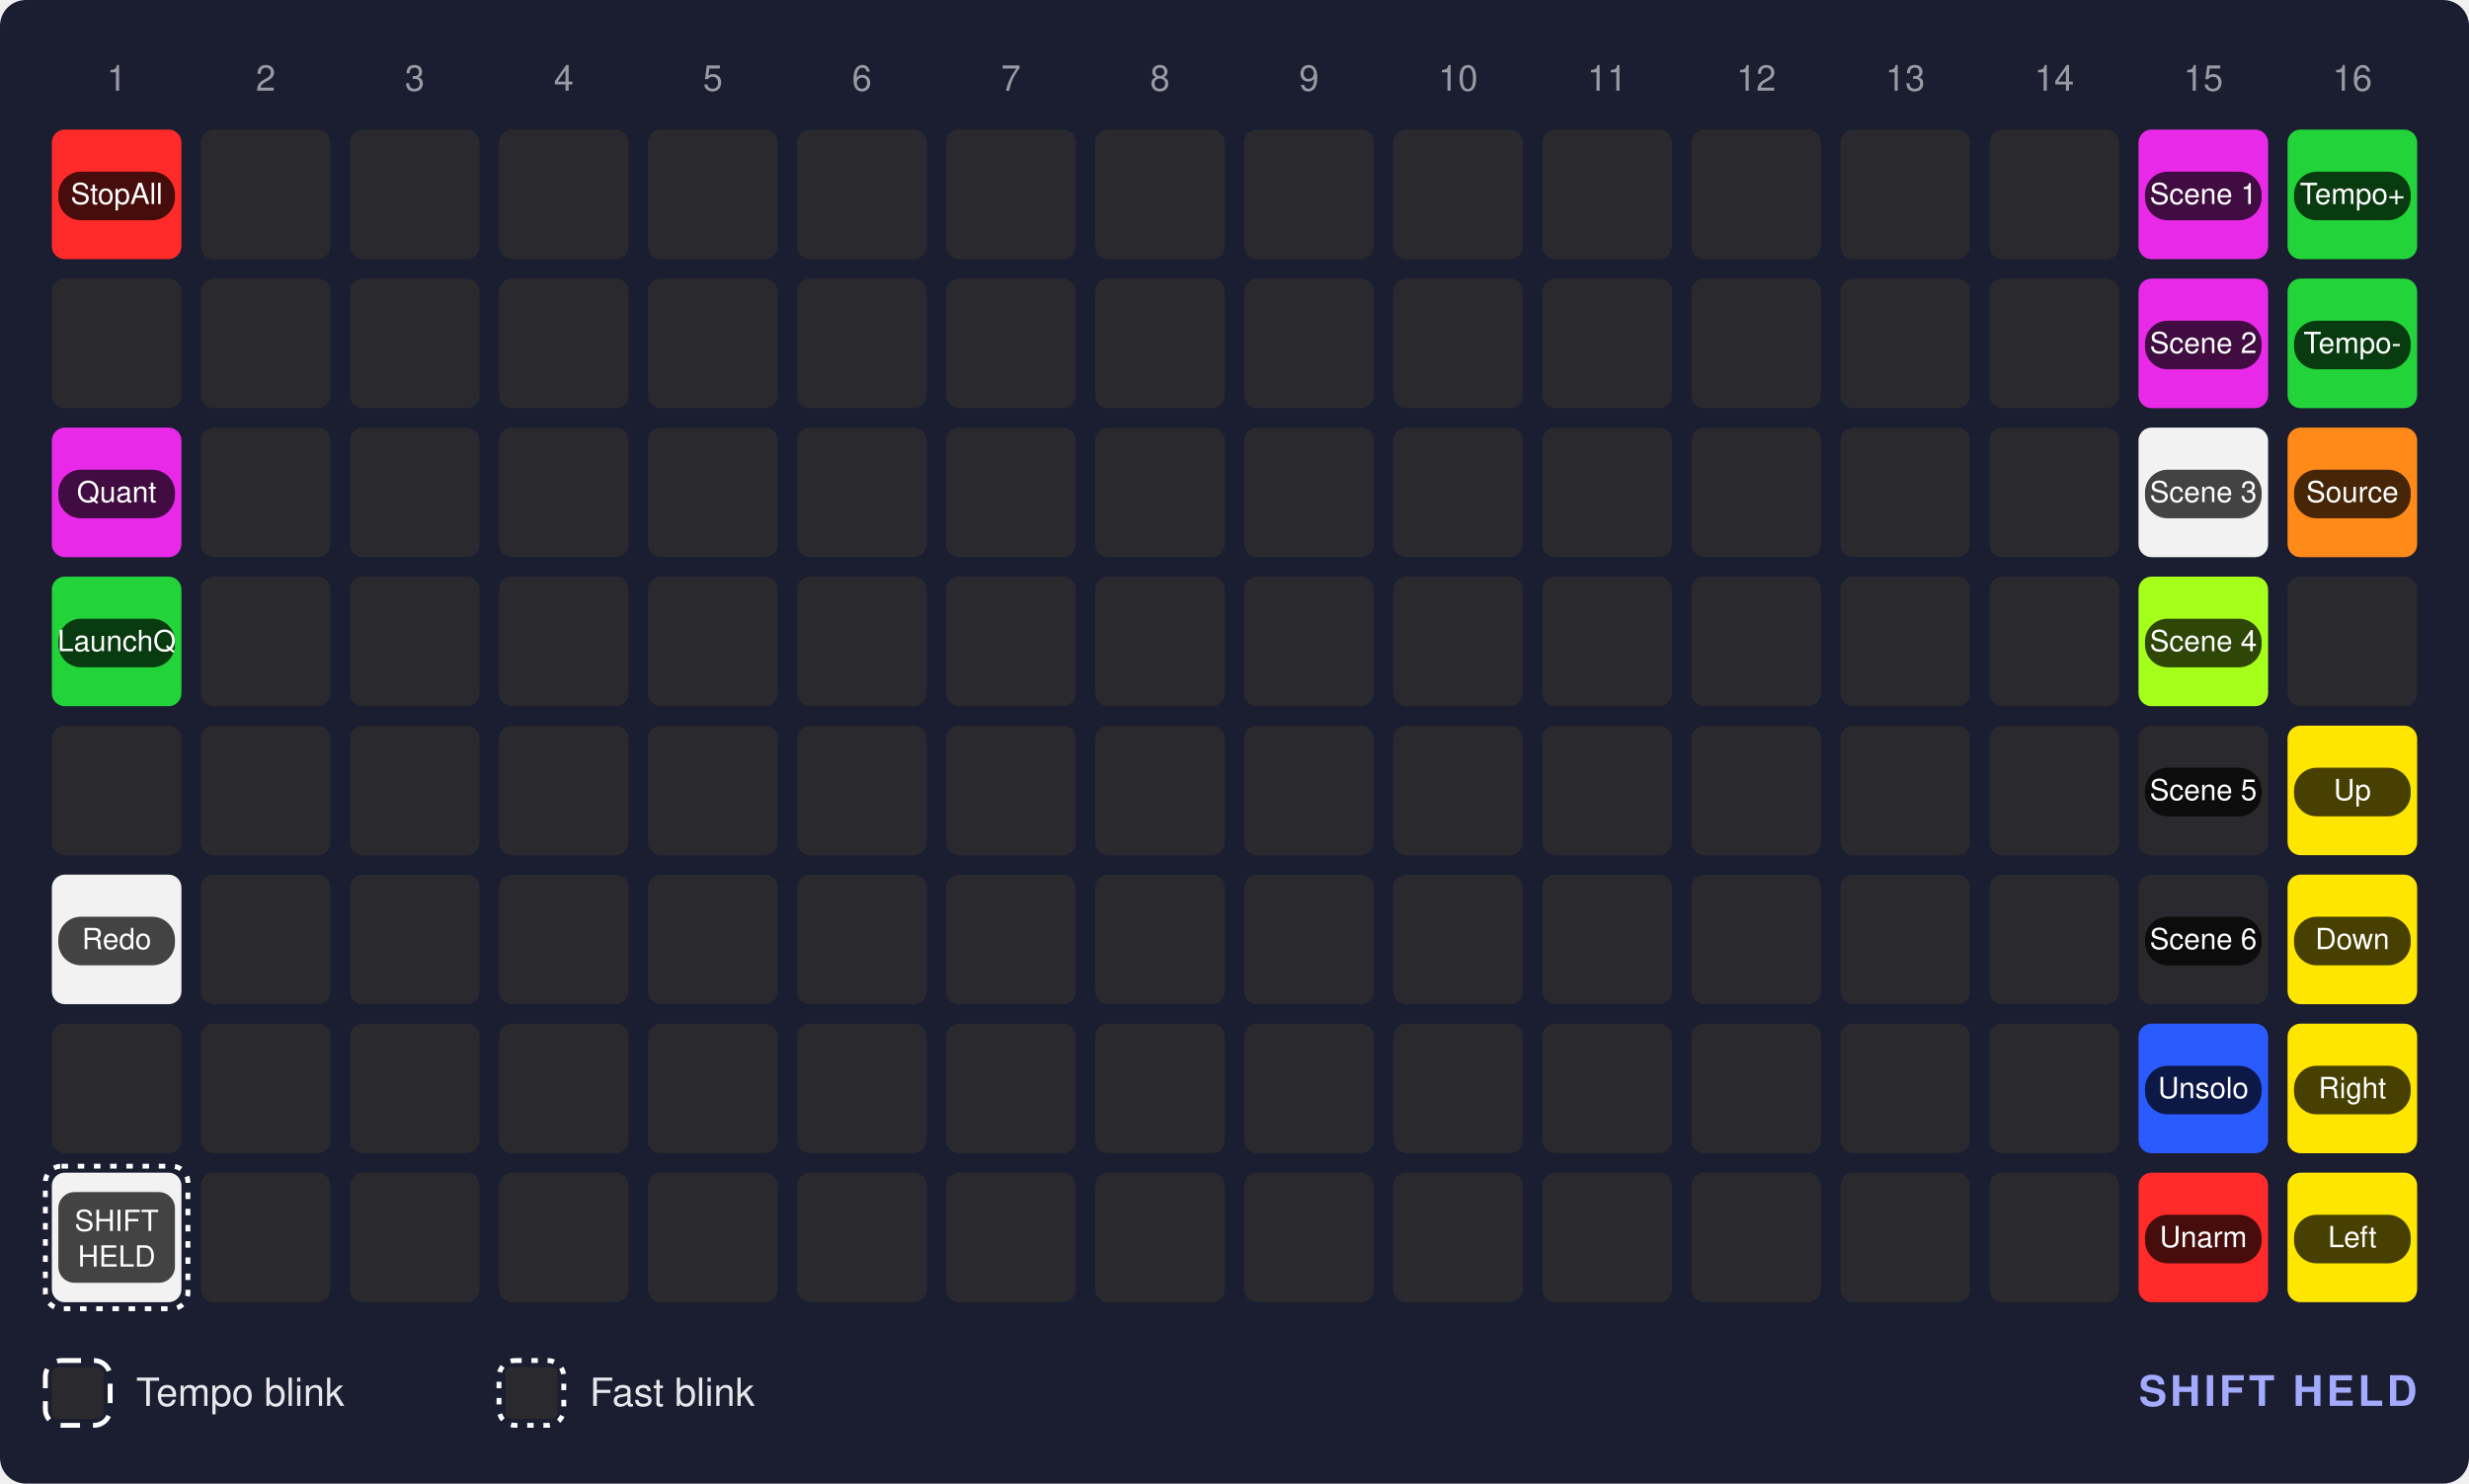
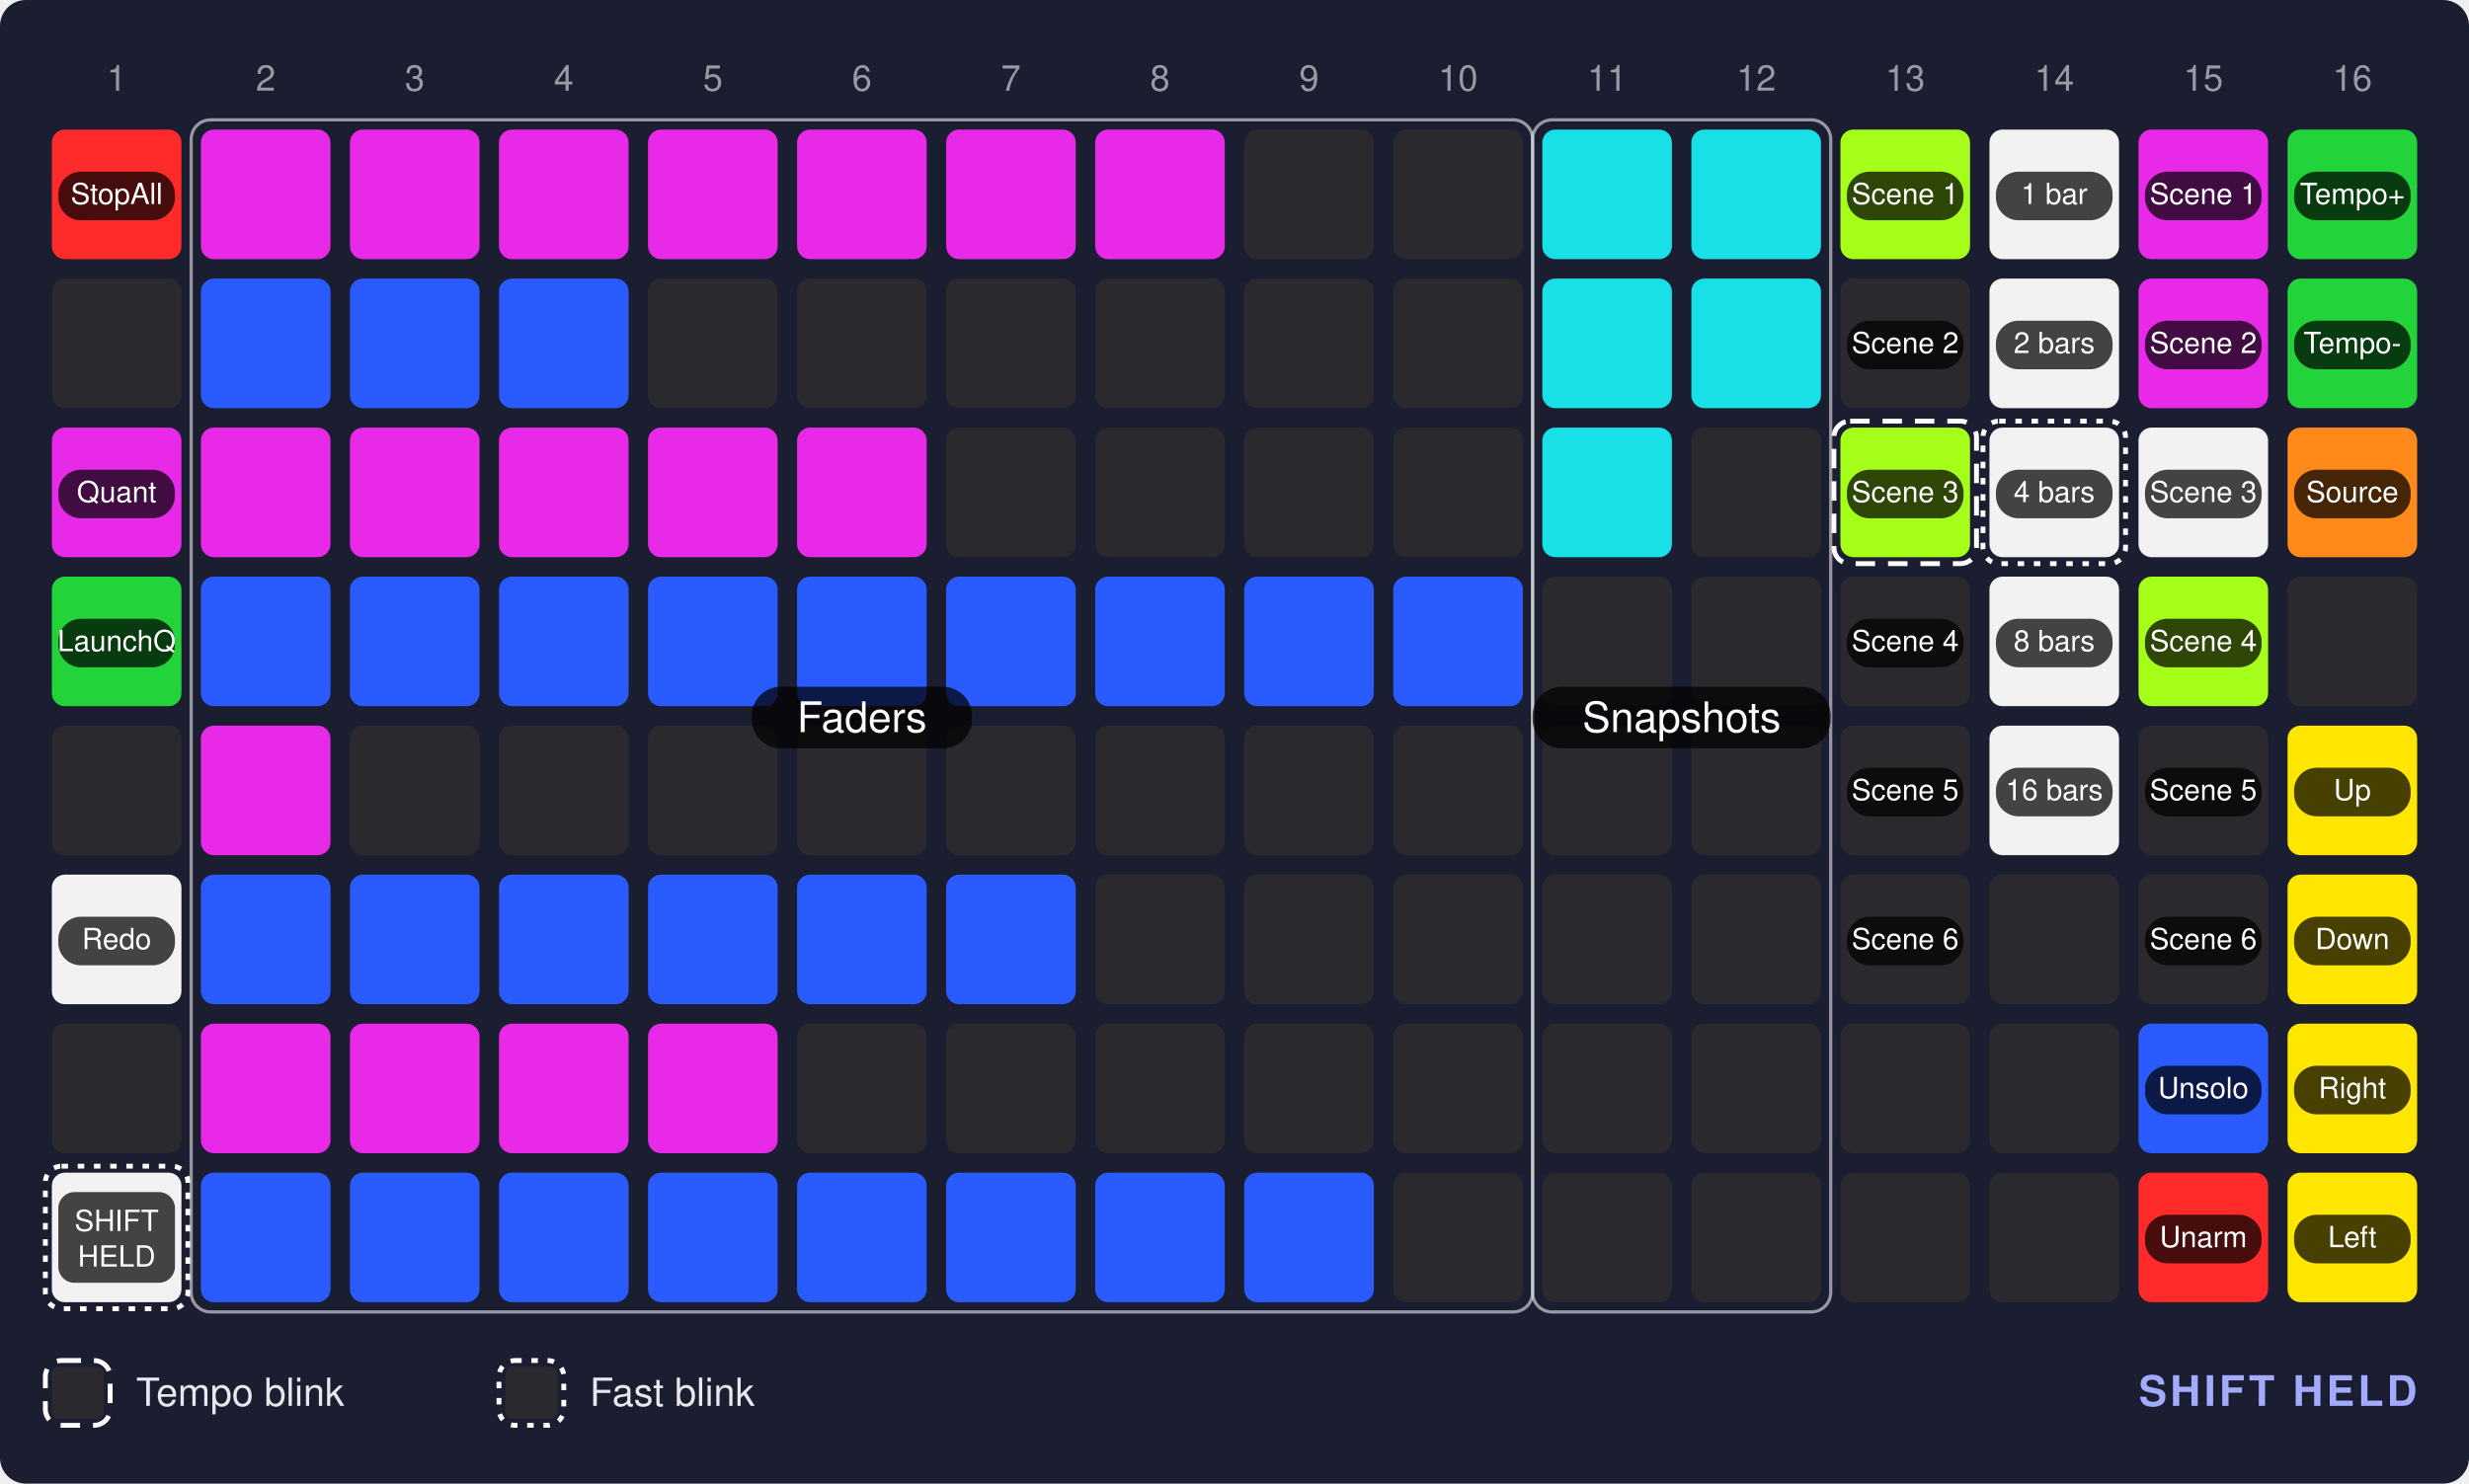
<svg xmlns="http://www.w3.org/2000/svg" width="762" height="458" viewBox="0 0 762 458" font-family="Helvetica, Arial, sans-serif">
  <rect x="0" y="0" width="762" height="458" rx="8" fill="#1b1d30" />
  <text x="36" y="28" font-size="11" fill="#9a9aa4" text-anchor="middle">1</text>
  <text x="82" y="28" font-size="11" fill="#9a9aa4" text-anchor="middle">2</text>
  <text x="128" y="28" font-size="11" fill="#9a9aa4" text-anchor="middle">3</text>
  <text x="174" y="28" font-size="11" fill="#9a9aa4" text-anchor="middle">4</text>
  <text x="220" y="28" font-size="11" fill="#9a9aa4" text-anchor="middle">5</text>
  <text x="266" y="28" font-size="11" fill="#9a9aa4" text-anchor="middle">6</text>
  <text x="312" y="28" font-size="11" fill="#9a9aa4" text-anchor="middle">7</text>
  <text x="358" y="28" font-size="11" fill="#9a9aa4" text-anchor="middle">8</text>
  <text x="404" y="28" font-size="11" fill="#9a9aa4" text-anchor="middle">9</text>
  <text x="450" y="28" font-size="11" fill="#9a9aa4" text-anchor="middle">10</text>
  <text x="496" y="28" font-size="11" fill="#9a9aa4" text-anchor="middle">11</text>
  <text x="542" y="28" font-size="11" fill="#9a9aa4" text-anchor="middle">12</text>
  <text x="588" y="28" font-size="11" fill="#9a9aa4" text-anchor="middle">13</text>
  <text x="634" y="28" font-size="11" fill="#9a9aa4" text-anchor="middle">14</text>
  <text x="680" y="28" font-size="11" fill="#9a9aa4" text-anchor="middle">15</text>
  <text x="726" y="28" font-size="11" fill="#9a9aa4" text-anchor="middle">16</text>
  <rect x="16" y="40" width="40" height="40" rx="4" fill="#ff2a2a" />
  <rect x="16" y="86" width="40" height="40" rx="4" fill="#2a2a2e" />
  <rect x="16" y="132" width="40" height="40" rx="4" fill="#e82ae8" />
  <rect x="16" y="178" width="40" height="40" rx="4" fill="#22d43a" />
  <rect x="16" y="224" width="40" height="40" rx="4" fill="#2a2a2e" />
  <rect x="16" y="270" width="40" height="40" rx="4" fill="#f2f2f2" />
  <rect x="16" y="316" width="40" height="40" rx="4" fill="#2a2a2e" />
  <rect x="16" y="362" width="40" height="40" rx="4" fill="#f2f2f2" />
  <rect x="14" y="360" width="44" height="44" rx="5" fill="none" stroke="#ffffff" stroke-width="1.5" stroke-dasharray="2 3" />
-   <rect x="62" y="40" width="40" height="40" rx="4" fill="#2a2a2e" />
-   <rect x="62" y="86" width="40" height="40" rx="4" fill="#2a2a2e" />
-   <rect x="62" y="132" width="40" height="40" rx="4" fill="#2a2a2e" />
-   <rect x="62" y="178" width="40" height="40" rx="4" fill="#2a2a2e" />
-   <rect x="62" y="224" width="40" height="40" rx="4" fill="#2a2a2e" />
-   <rect x="62" y="270" width="40" height="40" rx="4" fill="#2a2a2e" />
-   <rect x="62" y="316" width="40" height="40" rx="4" fill="#2a2a2e" />
-   <rect x="62" y="362" width="40" height="40" rx="4" fill="#2a2a2e" />
-   <rect x="108" y="40" width="40" height="40" rx="4" fill="#2a2a2e" />
-   <rect x="108" y="86" width="40" height="40" rx="4" fill="#2a2a2e" />
-   <rect x="108" y="132" width="40" height="40" rx="4" fill="#2a2a2e" />
-   <rect x="108" y="178" width="40" height="40" rx="4" fill="#2a2a2e" />
+   <rect x="62" y="40" width="40" height="40" rx="4" fill="#e82ae8" />
+   <rect x="62" y="86" width="40" height="40" rx="4" fill="#2a5bff" />
+   <rect x="62" y="132" width="40" height="40" rx="4" fill="#e82ae8" />
+   <rect x="62" y="178" width="40" height="40" rx="4" fill="#2a5bff" />
+   <rect x="62" y="224" width="40" height="40" rx="4" fill="#e82ae8" />
+   <rect x="62" y="270" width="40" height="40" rx="4" fill="#2a5bff" />
+   <rect x="62" y="316" width="40" height="40" rx="4" fill="#e82ae8" />
+   <rect x="62" y="362" width="40" height="40" rx="4" fill="#2a5bff" />
+   <rect x="108" y="40" width="40" height="40" rx="4" fill="#e82ae8" />
+   <rect x="108" y="86" width="40" height="40" rx="4" fill="#2a5bff" />
+   <rect x="108" y="132" width="40" height="40" rx="4" fill="#e82ae8" />
+   <rect x="108" y="178" width="40" height="40" rx="4" fill="#2a5bff" />
  <rect x="108" y="224" width="40" height="40" rx="4" fill="#2a2a2e" />
-   <rect x="108" y="270" width="40" height="40" rx="4" fill="#2a2a2e" />
-   <rect x="108" y="316" width="40" height="40" rx="4" fill="#2a2a2e" />
-   <rect x="108" y="362" width="40" height="40" rx="4" fill="#2a2a2e" />
-   <rect x="154" y="40" width="40" height="40" rx="4" fill="#2a2a2e" />
-   <rect x="154" y="86" width="40" height="40" rx="4" fill="#2a2a2e" />
-   <rect x="154" y="132" width="40" height="40" rx="4" fill="#2a2a2e" />
-   <rect x="154" y="178" width="40" height="40" rx="4" fill="#2a2a2e" />
+   <rect x="108" y="270" width="40" height="40" rx="4" fill="#2a5bff" />
+   <rect x="108" y="316" width="40" height="40" rx="4" fill="#e82ae8" />
+   <rect x="108" y="362" width="40" height="40" rx="4" fill="#2a5bff" />
+   <rect x="154" y="40" width="40" height="40" rx="4" fill="#e82ae8" />
+   <rect x="154" y="86" width="40" height="40" rx="4" fill="#2a5bff" />
+   <rect x="154" y="132" width="40" height="40" rx="4" fill="#e82ae8" />
+   <rect x="154" y="178" width="40" height="40" rx="4" fill="#2a5bff" />
  <rect x="154" y="224" width="40" height="40" rx="4" fill="#2a2a2e" />
-   <rect x="154" y="270" width="40" height="40" rx="4" fill="#2a2a2e" />
-   <rect x="154" y="316" width="40" height="40" rx="4" fill="#2a2a2e" />
-   <rect x="154" y="362" width="40" height="40" rx="4" fill="#2a2a2e" />
-   <rect x="200" y="40" width="40" height="40" rx="4" fill="#2a2a2e" />
+   <rect x="154" y="270" width="40" height="40" rx="4" fill="#2a5bff" />
+   <rect x="154" y="316" width="40" height="40" rx="4" fill="#e82ae8" />
+   <rect x="154" y="362" width="40" height="40" rx="4" fill="#2a5bff" />
+   <rect x="200" y="40" width="40" height="40" rx="4" fill="#e82ae8" />
  <rect x="200" y="86" width="40" height="40" rx="4" fill="#2a2a2e" />
-   <rect x="200" y="132" width="40" height="40" rx="4" fill="#2a2a2e" />
-   <rect x="200" y="178" width="40" height="40" rx="4" fill="#2a2a2e" />
+   <rect x="200" y="132" width="40" height="40" rx="4" fill="#e82ae8" />
+   <rect x="200" y="178" width="40" height="40" rx="4" fill="#2a5bff" />
  <rect x="200" y="224" width="40" height="40" rx="4" fill="#2a2a2e" />
-   <rect x="200" y="270" width="40" height="40" rx="4" fill="#2a2a2e" />
-   <rect x="200" y="316" width="40" height="40" rx="4" fill="#2a2a2e" />
-   <rect x="200" y="362" width="40" height="40" rx="4" fill="#2a2a2e" />
-   <rect x="246" y="40" width="40" height="40" rx="4" fill="#2a2a2e" />
+   <rect x="200" y="270" width="40" height="40" rx="4" fill="#2a5bff" />
+   <rect x="200" y="316" width="40" height="40" rx="4" fill="#e82ae8" />
+   <rect x="200" y="362" width="40" height="40" rx="4" fill="#2a5bff" />
+   <rect x="246" y="40" width="40" height="40" rx="4" fill="#e82ae8" />
  <rect x="246" y="86" width="40" height="40" rx="4" fill="#2a2a2e" />
-   <rect x="246" y="132" width="40" height="40" rx="4" fill="#2a2a2e" />
-   <rect x="246" y="178" width="40" height="40" rx="4" fill="#2a2a2e" />
+   <rect x="246" y="132" width="40" height="40" rx="4" fill="#e82ae8" />
+   <rect x="246" y="178" width="40" height="40" rx="4" fill="#2a5bff" />
  <rect x="246" y="224" width="40" height="40" rx="4" fill="#2a2a2e" />
-   <rect x="246" y="270" width="40" height="40" rx="4" fill="#2a2a2e" />
+   <rect x="246" y="270" width="40" height="40" rx="4" fill="#2a5bff" />
  <rect x="246" y="316" width="40" height="40" rx="4" fill="#2a2a2e" />
-   <rect x="246" y="362" width="40" height="40" rx="4" fill="#2a2a2e" />
-   <rect x="292" y="40" width="40" height="40" rx="4" fill="#2a2a2e" />
+   <rect x="246" y="362" width="40" height="40" rx="4" fill="#2a5bff" />
+   <rect x="292" y="40" width="40" height="40" rx="4" fill="#e82ae8" />
  <rect x="292" y="86" width="40" height="40" rx="4" fill="#2a2a2e" />
  <rect x="292" y="132" width="40" height="40" rx="4" fill="#2a2a2e" />
-   <rect x="292" y="178" width="40" height="40" rx="4" fill="#2a2a2e" />
+   <rect x="292" y="178" width="40" height="40" rx="4" fill="#2a5bff" />
  <rect x="292" y="224" width="40" height="40" rx="4" fill="#2a2a2e" />
-   <rect x="292" y="270" width="40" height="40" rx="4" fill="#2a2a2e" />
+   <rect x="292" y="270" width="40" height="40" rx="4" fill="#2a5bff" />
  <rect x="292" y="316" width="40" height="40" rx="4" fill="#2a2a2e" />
-   <rect x="292" y="362" width="40" height="40" rx="4" fill="#2a2a2e" />
-   <rect x="338" y="40" width="40" height="40" rx="4" fill="#2a2a2e" />
+   <rect x="292" y="362" width="40" height="40" rx="4" fill="#2a5bff" />
+   <rect x="338" y="40" width="40" height="40" rx="4" fill="#e82ae8" />
  <rect x="338" y="86" width="40" height="40" rx="4" fill="#2a2a2e" />
  <rect x="338" y="132" width="40" height="40" rx="4" fill="#2a2a2e" />
-   <rect x="338" y="178" width="40" height="40" rx="4" fill="#2a2a2e" />
+   <rect x="338" y="178" width="40" height="40" rx="4" fill="#2a5bff" />
  <rect x="338" y="224" width="40" height="40" rx="4" fill="#2a2a2e" />
  <rect x="338" y="270" width="40" height="40" rx="4" fill="#2a2a2e" />
  <rect x="338" y="316" width="40" height="40" rx="4" fill="#2a2a2e" />
-   <rect x="338" y="362" width="40" height="40" rx="4" fill="#2a2a2e" />
+   <rect x="338" y="362" width="40" height="40" rx="4" fill="#2a5bff" />
  <rect x="384" y="40" width="40" height="40" rx="4" fill="#2a2a2e" />
  <rect x="384" y="86" width="40" height="40" rx="4" fill="#2a2a2e" />
  <rect x="384" y="132" width="40" height="40" rx="4" fill="#2a2a2e" />
-   <rect x="384" y="178" width="40" height="40" rx="4" fill="#2a2a2e" />
+   <rect x="384" y="178" width="40" height="40" rx="4" fill="#2a5bff" />
  <rect x="384" y="224" width="40" height="40" rx="4" fill="#2a2a2e" />
  <rect x="384" y="270" width="40" height="40" rx="4" fill="#2a2a2e" />
  <rect x="384" y="316" width="40" height="40" rx="4" fill="#2a2a2e" />
-   <rect x="384" y="362" width="40" height="40" rx="4" fill="#2a2a2e" />
+   <rect x="384" y="362" width="40" height="40" rx="4" fill="#2a5bff" />
  <rect x="430" y="40" width="40" height="40" rx="4" fill="#2a2a2e" />
  <rect x="430" y="86" width="40" height="40" rx="4" fill="#2a2a2e" />
  <rect x="430" y="132" width="40" height="40" rx="4" fill="#2a2a2e" />
-   <rect x="430" y="178" width="40" height="40" rx="4" fill="#2a2a2e" />
+   <rect x="430" y="178" width="40" height="40" rx="4" fill="#2a5bff" />
  <rect x="430" y="224" width="40" height="40" rx="4" fill="#2a2a2e" />
  <rect x="430" y="270" width="40" height="40" rx="4" fill="#2a2a2e" />
  <rect x="430" y="316" width="40" height="40" rx="4" fill="#2a2a2e" />
  <rect x="430" y="362" width="40" height="40" rx="4" fill="#2a2a2e" />
-   <rect x="476" y="40" width="40" height="40" rx="4" fill="#2a2a2e" />
-   <rect x="476" y="86" width="40" height="40" rx="4" fill="#2a2a2e" />
-   <rect x="476" y="132" width="40" height="40" rx="4" fill="#2a2a2e" />
+   <rect x="476" y="40" width="40" height="40" rx="4" fill="#19e0e6" />
+   <rect x="476" y="86" width="40" height="40" rx="4" fill="#19e0e6" />
+   <rect x="476" y="132" width="40" height="40" rx="4" fill="#19e0e6" />
  <rect x="476" y="178" width="40" height="40" rx="4" fill="#2a2a2e" />
  <rect x="476" y="224" width="40" height="40" rx="4" fill="#2a2a2e" />
  <rect x="476" y="270" width="40" height="40" rx="4" fill="#2a2a2e" />
  <rect x="476" y="316" width="40" height="40" rx="4" fill="#2a2a2e" />
  <rect x="476" y="362" width="40" height="40" rx="4" fill="#2a2a2e" />
-   <rect x="522" y="40" width="40" height="40" rx="4" fill="#2a2a2e" />
-   <rect x="522" y="86" width="40" height="40" rx="4" fill="#2a2a2e" />
+   <rect x="522" y="40" width="40" height="40" rx="4" fill="#19e0e6" />
+   <rect x="522" y="86" width="40" height="40" rx="4" fill="#19e0e6" />
  <rect x="522" y="132" width="40" height="40" rx="4" fill="#2a2a2e" />
  <rect x="522" y="178" width="40" height="40" rx="4" fill="#2a2a2e" />
  <rect x="522" y="224" width="40" height="40" rx="4" fill="#2a2a2e" />
  <rect x="522" y="270" width="40" height="40" rx="4" fill="#2a2a2e" />
  <rect x="522" y="316" width="40" height="40" rx="4" fill="#2a2a2e" />
  <rect x="522" y="362" width="40" height="40" rx="4" fill="#2a2a2e" />
-   <rect x="568" y="40" width="40" height="40" rx="4" fill="#2a2a2e" />
+   <rect x="568" y="40" width="40" height="40" rx="4" fill="#a6ff1a" />
  <rect x="568" y="86" width="40" height="40" rx="4" fill="#2a2a2e" />
-   <rect x="568" y="132" width="40" height="40" rx="4" fill="#2a2a2e" />
+   <rect x="568" y="132" width="40" height="40" rx="4" fill="#a6ff1a" />
+   <rect x="566" y="130" width="44" height="44" rx="5" fill="none" stroke="#ffffff" stroke-width="1.5" stroke-dasharray="6 4" />
  <rect x="568" y="178" width="40" height="40" rx="4" fill="#2a2a2e" />
  <rect x="568" y="224" width="40" height="40" rx="4" fill="#2a2a2e" />
  <rect x="568" y="270" width="40" height="40" rx="4" fill="#2a2a2e" />
  <rect x="568" y="316" width="40" height="40" rx="4" fill="#2a2a2e" />
  <rect x="568" y="362" width="40" height="40" rx="4" fill="#2a2a2e" />
-   <rect x="614" y="40" width="40" height="40" rx="4" fill="#2a2a2e" />
-   <rect x="614" y="86" width="40" height="40" rx="4" fill="#2a2a2e" />
-   <rect x="614" y="132" width="40" height="40" rx="4" fill="#2a2a2e" />
-   <rect x="614" y="178" width="40" height="40" rx="4" fill="#2a2a2e" />
-   <rect x="614" y="224" width="40" height="40" rx="4" fill="#2a2a2e" />
+   <rect x="614" y="40" width="40" height="40" rx="4" fill="#f2f2f2" />
+   <rect x="614" y="86" width="40" height="40" rx="4" fill="#f2f2f2" />
+   <rect x="614" y="132" width="40" height="40" rx="4" fill="#f2f2f2" />
+   <rect x="612" y="130" width="44" height="44" rx="5" fill="none" stroke="#ffffff" stroke-width="1.5" stroke-dasharray="2 3" />
+   <rect x="614" y="178" width="40" height="40" rx="4" fill="#f2f2f2" />
+   <rect x="614" y="224" width="40" height="40" rx="4" fill="#f2f2f2" />
  <rect x="614" y="270" width="40" height="40" rx="4" fill="#2a2a2e" />
  <rect x="614" y="316" width="40" height="40" rx="4" fill="#2a2a2e" />
  <rect x="614" y="362" width="40" height="40" rx="4" fill="#2a2a2e" />
  <rect x="660" y="40" width="40" height="40" rx="4" fill="#e82ae8" />
  <rect x="660" y="86" width="40" height="40" rx="4" fill="#e82ae8" />
  <rect x="660" y="132" width="40" height="40" rx="4" fill="#f2f2f2" />
  <rect x="660" y="178" width="40" height="40" rx="4" fill="#a6ff1a" />
  <rect x="660" y="224" width="40" height="40" rx="4" fill="#2a2a2e" />
  <rect x="660" y="270" width="40" height="40" rx="4" fill="#2a2a2e" />
  <rect x="660" y="316" width="40" height="40" rx="4" fill="#2a5bff" />
  <rect x="660" y="362" width="40" height="40" rx="4" fill="#ff2a2a" />
  <rect x="706" y="40" width="40" height="40" rx="4" fill="#22d43a" />
  <rect x="706" y="86" width="40" height="40" rx="4" fill="#22d43a" />
  <rect x="706" y="132" width="40" height="40" rx="4" fill="#ff8a1a" />
  <rect x="706" y="178" width="40" height="40" rx="4" fill="#2a2a2e" />
  <rect x="706" y="224" width="40" height="40" rx="4" fill="#ffe600" />
  <rect x="706" y="270" width="40" height="40" rx="4" fill="#ffe600" />
  <rect x="706" y="316" width="40" height="40" rx="4" fill="#ffe600" />
  <rect x="706" y="362" width="40" height="40" rx="4" fill="#ffe600" />
  <rect x="18" y="53" width="36" height="15" rx="7" fill="#000000" fill-opacity="0.72" />
  <text x="36" y="63" font-size="9" fill="#ffffff" text-anchor="middle">StopAll</text>
  <rect x="18" y="145" width="36" height="15" rx="7" fill="#000000" fill-opacity="0.72" />
  <text x="36" y="155" font-size="9" fill="#ffffff" text-anchor="middle">Quant</text>
  <rect x="18" y="191" width="36" height="15" rx="7" fill="#000000" fill-opacity="0.72" />
  <text x="36" y="201" font-size="9" fill="#ffffff" text-anchor="middle">LaunchQ</text>
  <rect x="18" y="283" width="36" height="15" rx="7" fill="#000000" fill-opacity="0.72" />
  <text x="36" y="293" font-size="9" fill="#ffffff" text-anchor="middle">Redo</text>
  <rect x="18" y="368" width="36" height="28" rx="5" fill="#000000" fill-opacity="0.72" />
  <text x="36" y="380" font-size="9" fill="#ffffff" text-anchor="middle">SHIFT</text>
  <text x="36" y="391" font-size="9" fill="#ffffff" text-anchor="middle">HELD</text>
+   <rect x="570" y="53" width="36" height="15" rx="7" fill="#000000" fill-opacity="0.72" />
+   <text x="588" y="63" font-size="9" fill="#ffffff" text-anchor="middle">Scene 1</text>
+   <rect x="570" y="99" width="36" height="15" rx="7" fill="#000000" fill-opacity="0.72" />
+   <text x="588" y="109" font-size="9" fill="#ffffff" text-anchor="middle">Scene 2</text>
+   <rect x="570" y="145" width="36" height="15" rx="7" fill="#000000" fill-opacity="0.72" />
+   <text x="588" y="155" font-size="9" fill="#ffffff" text-anchor="middle">Scene 3</text>
+   <rect x="570" y="191" width="36" height="15" rx="7" fill="#000000" fill-opacity="0.72" />
+   <text x="588" y="201" font-size="9" fill="#ffffff" text-anchor="middle">Scene 4</text>
+   <rect x="570" y="237" width="36" height="15" rx="7" fill="#000000" fill-opacity="0.72" />
+   <text x="588" y="247" font-size="9" fill="#ffffff" text-anchor="middle">Scene 5</text>
+   <rect x="570" y="283" width="36" height="15" rx="7" fill="#000000" fill-opacity="0.72" />
+   <text x="588" y="293" font-size="9" fill="#ffffff" text-anchor="middle">Scene 6</text>
+   <rect x="616" y="53" width="36" height="15" rx="7" fill="#000000" fill-opacity="0.72" />
+   <text x="634" y="63" font-size="9" fill="#ffffff" text-anchor="middle">1 bar</text>
+   <rect x="616" y="99" width="36" height="15" rx="7" fill="#000000" fill-opacity="0.72" />
+   <text x="634" y="109" font-size="9" fill="#ffffff" text-anchor="middle">2 bars</text>
+   <rect x="616" y="145" width="36" height="15" rx="7" fill="#000000" fill-opacity="0.72" />
+   <text x="634" y="155" font-size="9" fill="#ffffff" text-anchor="middle">4 bars</text>
+   <rect x="616" y="191" width="36" height="15" rx="7" fill="#000000" fill-opacity="0.72" />
+   <text x="634" y="201" font-size="9" fill="#ffffff" text-anchor="middle">8 bars</text>
+   <rect x="616" y="237" width="36" height="15" rx="7" fill="#000000" fill-opacity="0.72" />
+   <text x="634" y="247" font-size="9" fill="#ffffff" text-anchor="middle">16 bars</text>
  <rect x="662" y="53" width="36" height="15" rx="7" fill="#000000" fill-opacity="0.72" />
  <text x="680" y="63" font-size="9" fill="#ffffff" text-anchor="middle">Scene 1</text>
  <rect x="662" y="99" width="36" height="15" rx="7" fill="#000000" fill-opacity="0.72" />
  <text x="680" y="109" font-size="9" fill="#ffffff" text-anchor="middle">Scene 2</text>
  <rect x="662" y="145" width="36" height="15" rx="7" fill="#000000" fill-opacity="0.72" />
  <text x="680" y="155" font-size="9" fill="#ffffff" text-anchor="middle">Scene 3</text>
  <rect x="662" y="191" width="36" height="15" rx="7" fill="#000000" fill-opacity="0.72" />
  <text x="680" y="201" font-size="9" fill="#ffffff" text-anchor="middle">Scene 4</text>
  <rect x="662" y="237" width="36" height="15" rx="7" fill="#000000" fill-opacity="0.72" />
  <text x="680" y="247" font-size="9" fill="#ffffff" text-anchor="middle">Scene 5</text>
  <rect x="662" y="283" width="36" height="15" rx="7" fill="#000000" fill-opacity="0.72" />
  <text x="680" y="293" font-size="9" fill="#ffffff" text-anchor="middle">Scene 6</text>
  <rect x="662" y="329" width="36" height="15" rx="7" fill="#000000" fill-opacity="0.72" />
  <text x="680" y="339" font-size="9" fill="#ffffff" text-anchor="middle">Unsolo</text>
  <rect x="662" y="375" width="36" height="15" rx="7" fill="#000000" fill-opacity="0.72" />
  <text x="680" y="385" font-size="9" fill="#ffffff" text-anchor="middle">Unarm</text>
  <rect x="708" y="53" width="36" height="15" rx="7" fill="#000000" fill-opacity="0.72" />
  <text x="726" y="63" font-size="9" fill="#ffffff" text-anchor="middle">Tempo+</text>
  <rect x="708" y="99" width="36" height="15" rx="7" fill="#000000" fill-opacity="0.72" />
  <text x="726" y="109" font-size="9" fill="#ffffff" text-anchor="middle">Tempo-</text>
  <rect x="708" y="145" width="36" height="15" rx="7" fill="#000000" fill-opacity="0.72" />
  <text x="726" y="155" font-size="9" fill="#ffffff" text-anchor="middle">Source</text>
  <rect x="708" y="237" width="36" height="15" rx="7" fill="#000000" fill-opacity="0.72" />
  <text x="726" y="247" font-size="9" fill="#ffffff" text-anchor="middle">Up</text>
  <rect x="708" y="283" width="36" height="15" rx="7" fill="#000000" fill-opacity="0.72" />
  <text x="726" y="293" font-size="9" fill="#ffffff" text-anchor="middle">Down</text>
  <rect x="708" y="329" width="36" height="15" rx="7" fill="#000000" fill-opacity="0.72" />
  <text x="726" y="339" font-size="9" fill="#ffffff" text-anchor="middle">Right</text>
  <rect x="708" y="375" width="36" height="15" rx="7" fill="#000000" fill-opacity="0.72" />
  <text x="726" y="385" font-size="9" fill="#ffffff" text-anchor="middle">Left</text>
+   <rect x="59" y="37" width="414" height="368" rx="6" fill="none" stroke="#e8e8ec" stroke-width="1" stroke-opacity="0.6" />
+   <rect x="232" y="212" width="68" height="19" rx="9" fill="#000000" fill-opacity="0.72" />
+   <text x="266" y="226" font-size="13" fill="#ffffff" text-anchor="middle">Faders</text>
+   <rect x="473" y="37" width="92" height="368" rx="6" fill="none" stroke="#e8e8ec" stroke-width="1" stroke-opacity="0.6" />
+   <rect x="473" y="212" width="92" height="19" rx="9" fill="#000000" fill-opacity="0.72" />
+   <text x="519" y="226" font-size="13" fill="#ffffff" text-anchor="middle">Snapshots</text>
  <rect x="16" y="422" width="16" height="16" rx="2" fill="#2a2a2e" />
  <rect x="14" y="420" width="20" height="20" rx="5" fill="none" stroke="#ffffff" stroke-width="1.5" stroke-dasharray="6 4" />
  <text x="42" y="434" font-size="12" fill="#e8e8ec">Tempo blink</text>
  <rect x="156" y="422" width="16" height="16" rx="2" fill="#2a2a2e" />
  <rect x="154" y="420" width="20" height="20" rx="5" fill="none" stroke="#ffffff" stroke-width="1.5" stroke-dasharray="2 3" />
  <text x="182" y="434" font-size="12" fill="#e8e8ec">Fast blink</text>
  <text x="746" y="434" font-size="13" font-weight="bold" fill="#a3abff" text-anchor="end" letter-spacing="1">SHIFT HELD</text>
</svg>
